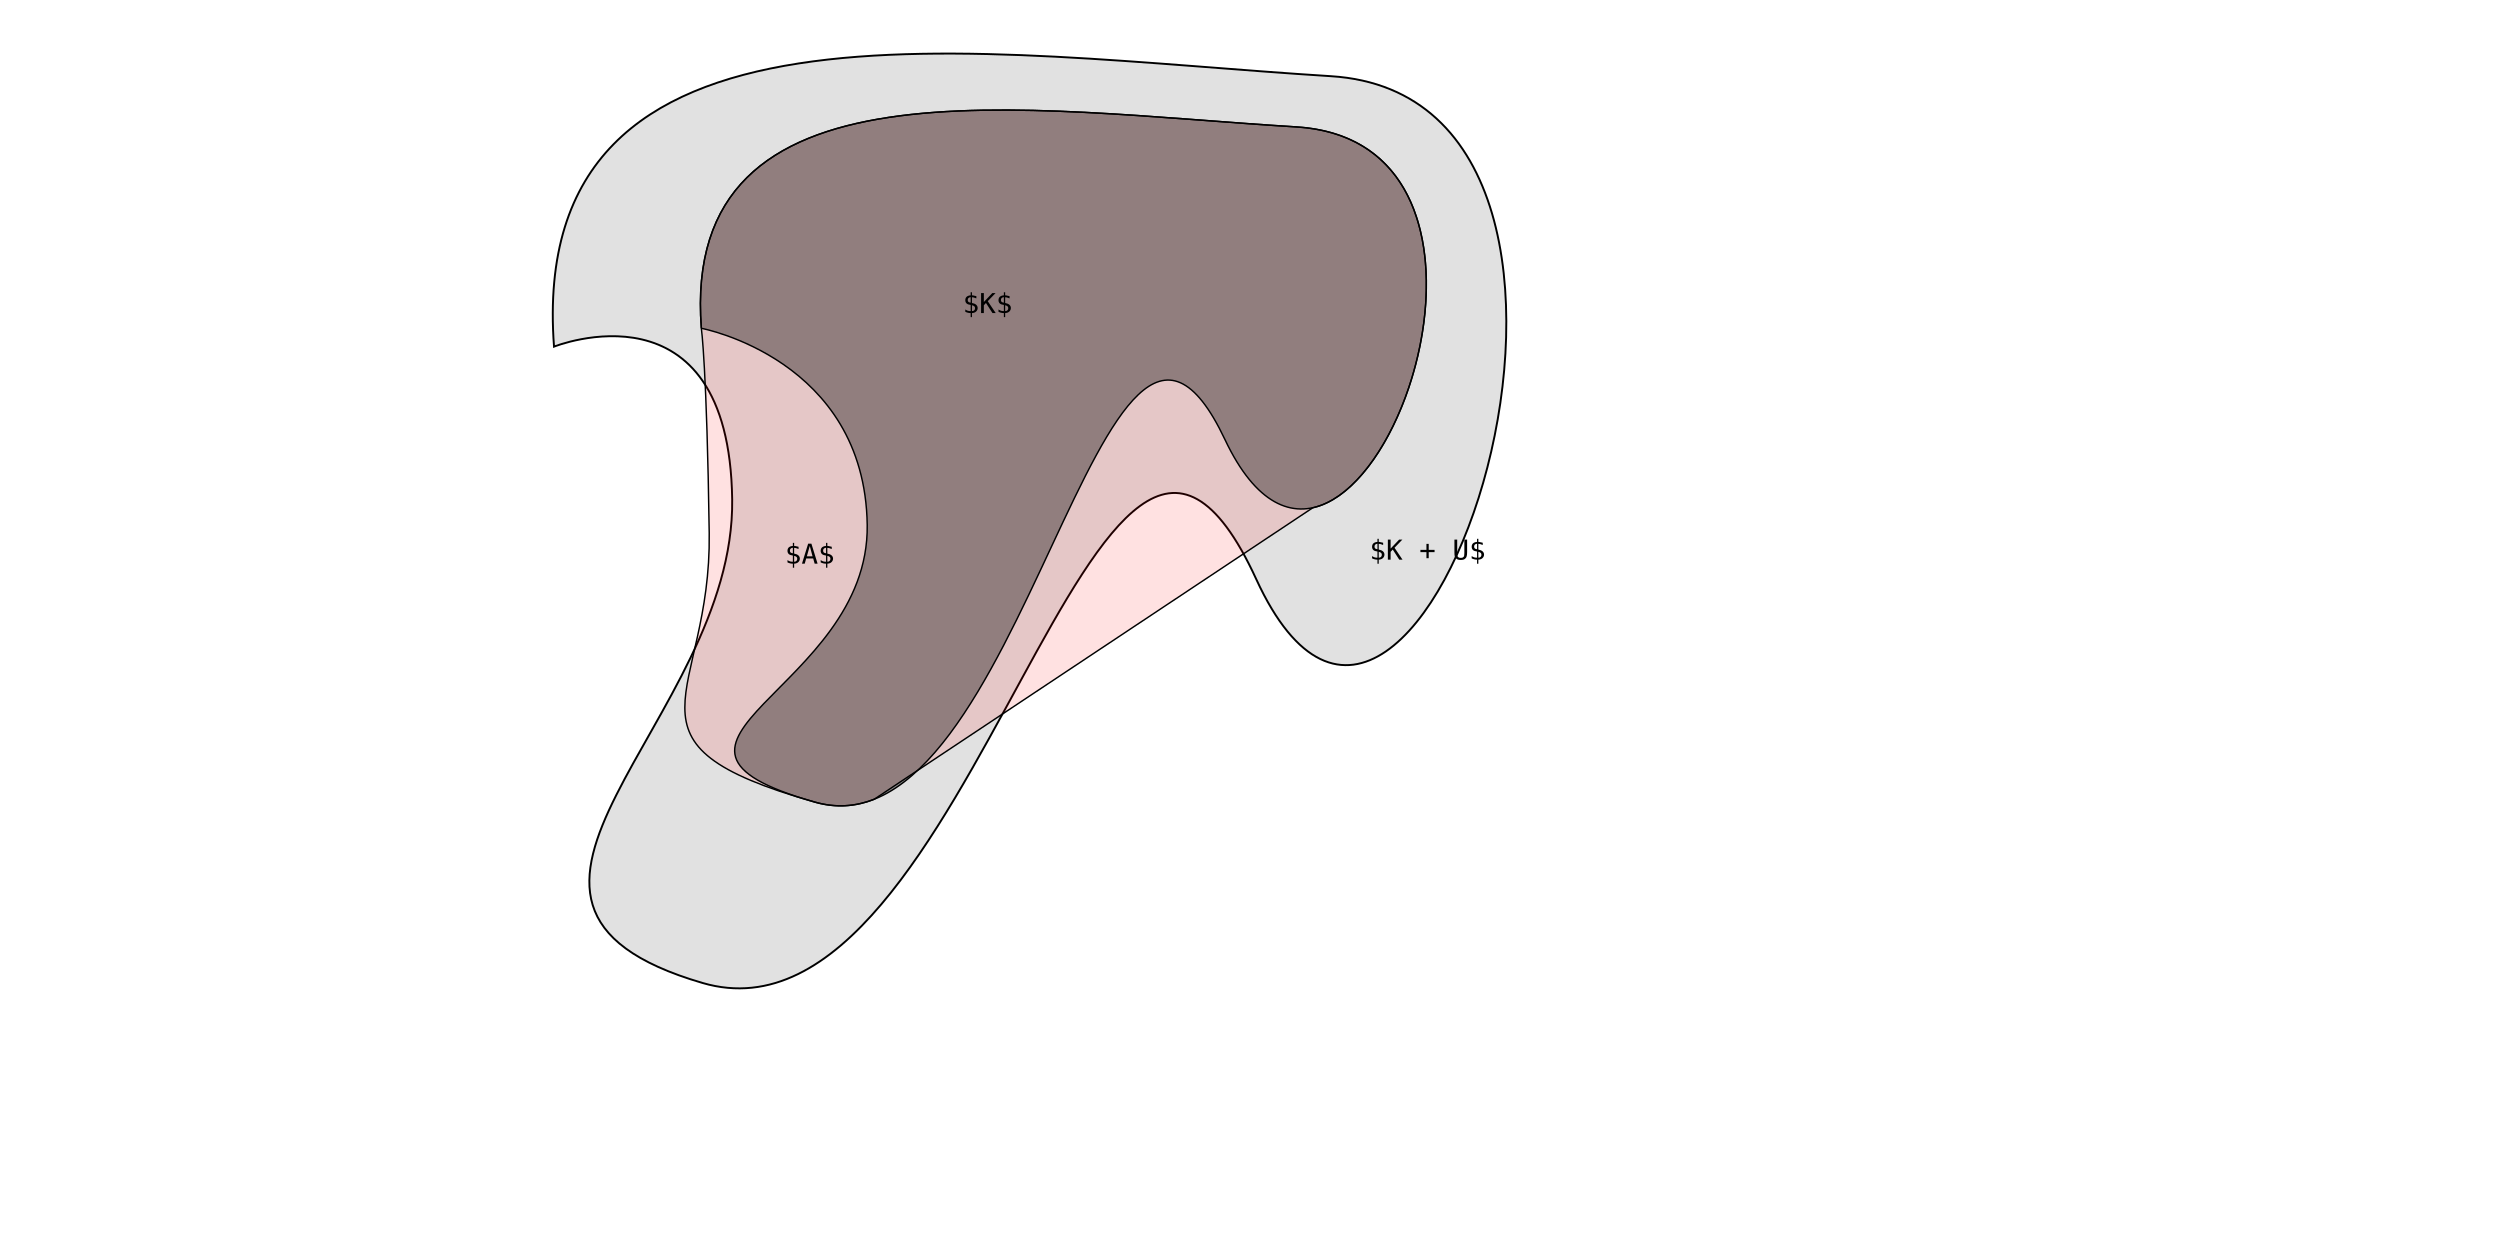
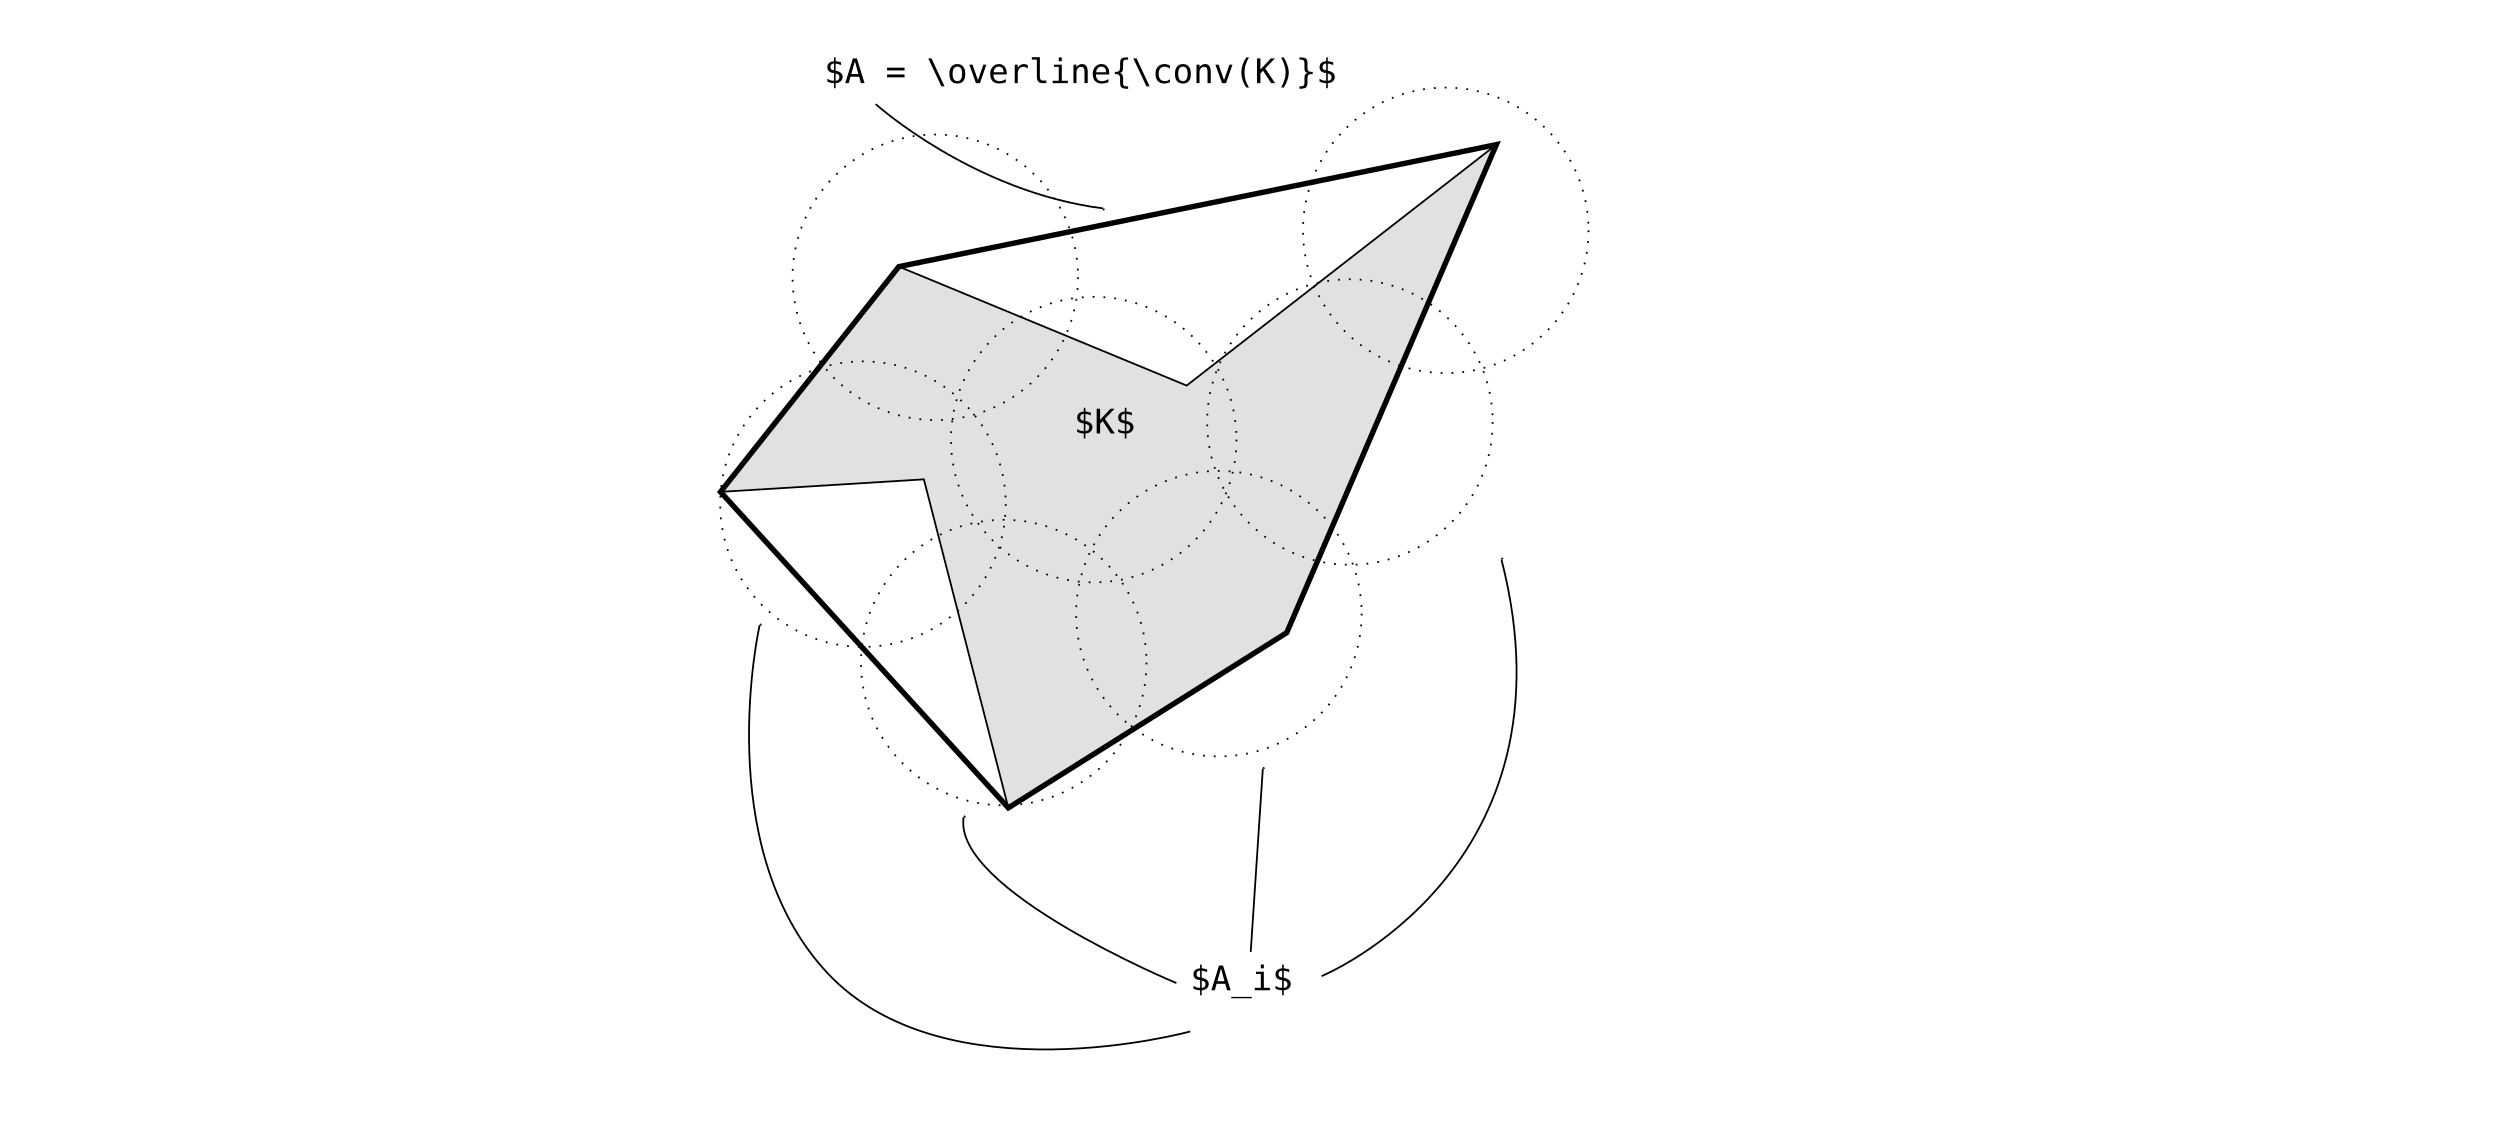
- <svg xmlns="http://www.w3.org/2000/svg" width="240mm" height="120mm" viewBox="0 0 240 120" version="1.1" id="svg8">
-   <defs id="defs2" />
-   <g id="layer4">
-     <path id="path51" d="m 53.185,33.277 c 0,0 16.807,-6.724 17.104,14.657 0.297,21.381 -28.99,38.796 -2.842,46.432 C 93.595,102.003 105.15,22.006 120.601,55.606 136.051,89.205 161.934,9.452 127.765,7.314 93.595,5.176 50.511,-2.46 53.185,33.277 Z" style="fill:#000000;fill-opacity:0.12;stroke:#000000;stroke-width:0.186;stroke-linecap:butt;stroke-linejoin:miter;stroke-dasharray:none;stroke-opacity:1;marker-start:none;marker-end:none" />
+ <svg xmlns="http://www.w3.org/2000/svg" width="194.289mm" height="88.16mm" viewBox="0 0 194.289 88.16" version="1.1" id="svg8">
+   <defs id="defs2">
+     <marker markerWidth="0.911" markerHeight="1.69" refX="0" refY="0" orient="auto-start-reverse" id="marker-arrow-0.5308">
+       <g id="g15" transform="scale(2.153529)">
+         <path id="path13" style="fill:none;stroke:#000000;stroke-width:0.6;stroke-linecap:round;stroke-linejoin:round;stroke-miterlimit:10;stroke-dasharray:none;stroke-opacity:1" d="M -1.554,2.072 C -1.425,1.295 0,0.13 0.389,0 0,-0.13 -1.425,-1.295 -1.554,-2.072" />
+       </g>
+     </marker>
+     <marker markerWidth="0.911" markerHeight="1.69" refX="0" refY="0" orient="auto-start-reverse" id="marker-arrow-0.5308-3">
+       <g id="g868" transform="scale(2.153529)">
+         <path id="path866" style="fill:none;stroke:#000000;stroke-width:0.6;stroke-linecap:round;stroke-linejoin:round;stroke-miterlimit:10;stroke-dasharray:none;stroke-opacity:1" d="M -1.554,2.072 C -1.425,1.295 0,0.13 0.389,0 0,-0.13 -1.425,-1.295 -1.554,-2.072" />
+       </g>
+     </marker>
+     <marker markerWidth="0.911" markerHeight="1.69" refX="0" refY="0" orient="auto-start-reverse" id="marker-arrow-0.5308-36">
+       <g id="g879" transform="scale(2.153529)">
+         <path id="path877" style="fill:none;stroke:#000000;stroke-width:0.6;stroke-linecap:round;stroke-linejoin:round;stroke-miterlimit:10;stroke-dasharray:none;stroke-opacity:1" d="M -1.554,2.072 C -1.425,1.295 0,0.13 0.389,0 0,-0.13 -1.425,-1.295 -1.554,-2.072" />
+       </g>
+     </marker>
+     <marker markerWidth="0.911" markerHeight="1.69" refX="0" refY="0" orient="auto-start-reverse" id="marker-arrow-0.5308-7">
+       <g id="g923" transform="scale(2.153529)">
+         <path id="path921" style="fill:none;stroke:#000000;stroke-width:0.6;stroke-linecap:round;stroke-linejoin:round;stroke-miterlimit:10;stroke-dasharray:none;stroke-opacity:1" d="M -1.554,2.072 C -1.425,1.295 0,0.13 0.389,0 0,-0.13 -1.425,-1.295 -1.554,-2.072" />
+       </g>
+     </marker>
+     <marker markerWidth="0.911" markerHeight="1.69" refX="0" refY="0" orient="auto-start-reverse" id="marker-arrow-0.5308-5">
+       <g id="g976" transform="scale(2.153529)">
+         <path id="path974" style="fill:none;stroke:#000000;stroke-width:0.6;stroke-linecap:round;stroke-linejoin:round;stroke-miterlimit:10;stroke-dasharray:none;stroke-opacity:1" d="M -1.554,2.072 C -1.425,1.295 0,0.13 0.389,0 0,-0.13 -1.425,-1.295 -1.554,-2.072" />
+       </g>
+     </marker>
+     <marker markerWidth="0.911" markerHeight="1.69" refX="0" refY="0" orient="auto-start-reverse" id="marker-arrow-0.5308-35">
+       <g id="g1038" transform="scale(2.153529)">
+         <path id="path1036" style="fill:none;stroke:#000000;stroke-width:0.6;stroke-linecap:round;stroke-linejoin:round;stroke-miterlimit:10;stroke-dasharray:none;stroke-opacity:1" d="M -1.554,2.072 C -1.425,1.295 0,0.13 0.389,0 0,-0.13 -1.425,-1.295 -1.554,-2.072" />
+       </g>
+     </marker>
+     <marker markerWidth="0.911" markerHeight="1.69" refX="0" refY="0" orient="auto-start-reverse" id="marker-arrow-0.5308-6">
+       <g id="g1109" transform="scale(2.153529)">
+         <path id="path1107" style="fill:none;stroke:#000000;stroke-width:0.6;stroke-linecap:round;stroke-linejoin:round;stroke-miterlimit:10;stroke-dasharray:none;stroke-opacity:1" d="M -1.554,2.072 C -1.425,1.295 0,0.13 0.389,0 0,-0.13 -1.425,-1.295 -1.554,-2.072" />
+       </g>
+     </marker>
+   </defs>
+   <g id="layer1" style="display:inline" transform="translate(-21.3188,-6.647881)">
+     <path style="fill:#000000;fill-opacity:0.12;stroke:#000000;stroke-width:0.14;stroke-linecap:butt;stroke-linejoin:miter;stroke-dasharray:none;stroke-opacity:1;marker-start:none;marker-end:none" d="M 91.172,27.369 77.314,44.874 93.117,43.901 99.682,69.43 121.32,55.815 137.609,17.887 113.539,36.612 Z" id="path20" />
+     <text id="text837" xml:space="preserve" style="font-size:2.646px;font-family:monospace;-inkscape-font-specification:'monospace, Normal';fill:#000000;fill-opacity:1;stroke:none;stroke-width:0.265" x="104.783" y="40.336">
+       <tspan id="tspan835" x="104.783" y="40.336" style="stroke-width:0.265">$K$</tspan>
+     </text>
+     <text id="text852" xml:space="preserve" style="font-size:2.646px;font-family:monospace;-inkscape-font-specification:'monospace, Normal';fill:#000000;fill-opacity:1;stroke:none;stroke-width:0.265" x="85.367" y="13.108">
+       <tspan id="tspan850" x="85.367" y="13.108" style="stroke-width:0.265">$A = \overline{\conv(K)}$</tspan>
+     </text>
+     <path style="fill:none;fill-opacity:1;stroke:#000000;stroke-width:0.14;stroke-linecap:butt;stroke-linejoin:miter;stroke-dasharray:none;stroke-opacity:1;marker-start:none;marker-end:url(#marker-arrow-0.5308)" d="m 89.373,14.739 c 0,0 7.569,6.815 17.671,8.105" id="path864" />
  </g>
-   <g id="layer5" style="display:inline">
-     <path transform="translate(0,-177)" id="path86" d="m 67.33,208.516 c 0,0 0.528,3.735 0.755,19.657 0.227,15.923 -9.854,20.149 10.163,25.836 2.013,0.572 3.899,0.424 5.675,-0.279 l 42.106,-27.986 c 10.346,-2.254 18.882,-35.315 -1.606,-36.562 -26.158,-1.592 -59.141,-7.279 -57.094,19.335 z" style="fill:#ff0000;fill-opacity:0.12;stroke:#000000;stroke-width:0.14;stroke-linecap:butt;stroke-linejoin:miter;stroke-dasharray:none;stroke-opacity:1;marker-start:none;marker-end:none" />
-     <text id="text91" xml:space="preserve" style="font-size:2.646px;font-family:monospace;-inkscape-font-specification:'monospace, Normal';fill:#000000;fill-opacity:1;stroke:none;stroke-width:0.265" x="75.346" y="54.113">
-       <tspan id="tspan89" x="75.346" y="54.113" style="stroke-width:0.265">$A$</tspan>
+   <g id="layer2" style="display:inline;opacity:1" transform="translate(-21.3188,-6.647881)">
+     <path style="opacity:1;fill:#ed0000;fill-opacity:0;stroke:#000000;stroke-width:0.421;stroke-linecap:butt;stroke-linejoin:miter;stroke-dasharray:none;stroke-opacity:1;marker-start:none;marker-end:none" d="M 77.314,44.874 99.682,69.43 121.32,55.815 137.609,17.887 91.172,27.369 Z" id="path850" />
+   </g>
+   <g id="layer3" transform="translate(-21.3188,-6.647881)">
+     <circle style="display:inline;opacity:1;fill:none;fill-opacity:1;stroke:#000000;stroke-width:0.14;stroke-miterlimit:4;stroke-dasharray:0.14, 0.702;stroke-dashoffset:0;stroke-opacity:1;marker-start:none;marker-end:none" id="path899" cx="88.383" cy="45.828" r="11.095" />
+     <circle style="display:inline;opacity:1;fill:none;fill-opacity:1;stroke:#000000;stroke-width:0.14;stroke-miterlimit:4;stroke-dasharray:0.14, 0.702;stroke-dashoffset:0;stroke-opacity:1;marker-start:none;marker-end:none" id="path899-6" cx="99.326" cy="58.14" r="11.095" />
+     <circle style="display:inline;opacity:1;fill:none;fill-opacity:1;stroke:#000000;stroke-width:0.14;stroke-miterlimit:4;stroke-dasharray:0.14, 0.702;stroke-dashoffset:0;stroke-opacity:1;marker-start:none;marker-end:none" id="path899-6-7-5-3-5" cx="94.006" cy="28.197" r="11.095" />
+     <circle style="display:inline;opacity:1;fill:none;fill-opacity:1;stroke:#000000;stroke-width:0.14;stroke-miterlimit:4;stroke-dasharray:0.14, 0.702;stroke-dashoffset:0;stroke-opacity:1;marker-start:none;marker-end:none" id="path899-6-2" cx="116.045" cy="54.34" r="11.095" />
+     <circle style="display:inline;opacity:1;fill:none;fill-opacity:1;stroke:#000000;stroke-width:0.14;stroke-miterlimit:4;stroke-dasharray:0.14, 0.702;stroke-dashoffset:0;stroke-opacity:1;marker-start:none;marker-end:none" id="path899-6-2-9" cx="106.318" cy="40.813" r="11.095" />
+     <circle style="display:inline;opacity:1;fill:none;fill-opacity:1;stroke:#000000;stroke-width:0.14;stroke-miterlimit:4;stroke-dasharray:0.14, 0.702;stroke-dashoffset:0;stroke-opacity:1;marker-start:none;marker-end:none" id="path899-6-2-9-1" cx="126.229" cy="39.445" r="11.095" />
+     <circle style="display:inline;opacity:1;fill:none;fill-opacity:1;stroke:#000000;stroke-width:0.14;stroke-miterlimit:4;stroke-dasharray:0.14, 0.702;stroke-dashoffset:0;stroke-opacity:1;marker-start:none;marker-end:none" id="path899-6-2-9-1-2-7" cx="133.676" cy="24.55" r="11.095" />
+     <text id="text863" xml:space="preserve" style="font-size:2.646px;font-family:monospace;-inkscape-font-specification:'monospace, Normal';fill:#000000;fill-opacity:1;stroke:none;stroke-width:0.265" x="113.819" y="83.606">
+       <tspan id="tspan861" x="113.819" y="83.606" style="stroke-width:0.265">$A_i$</tspan>
    </text>
-   </g>
-   <g id="layer1" transform="translate(0,-177)">
-     <path style="fill:#000000;stroke:black;stroke-width:0.14;stroke-linecap:butt;stroke-linejoin:miter;stroke-opacity:1;fill-opacity:0.366;marker-end:none;marker-start:none;stroke-dasharray:none" d="m 67.33,208.516 c 0,0 15.695,2.957 15.923,18.88 0.227,15.923 -25.021,20.927 -5.004,26.613 20.017,5.687 27.523,-59.823 39.351,-34.802 11.828,25.021 32.982,-28.433 6.824,-30.025 -26.158,-1.592 -59.141,-7.279 -57.094,19.335 z" id="path8" />
-     <text id="text24" xml:space="preserve" style="font-size:2.646px;font-family:monospace;-inkscape-font-specification:'monospace, Normal';fill:#000000;fill-opacity:1;stroke:none;stroke-width:0.265" y="207.052" x="92.418">
-       <tspan id="tspan22" x="92.418" y="207.052" style="stroke-width:0.265">$K$</tspan>
-     </text>
-     <text id="text71" xml:space="preserve" style="font-size:2.646px;font-family:monospace;-inkscape-font-specification:'monospace, Normal';fill:#000000;fill-opacity:1;stroke:none;stroke-width:0.265" y="230.724" x="131.469">
-       <tspan id="tspan69" x="131.469" y="230.724" style="stroke-width:0.265">$K + U$</tspan>
-     </text>
+     <path style="fill:none;fill-opacity:1;stroke:#000000;stroke-width:0.14;stroke-linecap:butt;stroke-linejoin:miter;stroke-dasharray:none;stroke-opacity:1;marker-start:none;marker-end:url(#marker-arrow-0.5308)" d="m 118.519,80.628 0.941,-14.244" id="path919" />
+     <path style="fill:none;fill-opacity:1;stroke:#000000;stroke-width:0.14;stroke-linecap:butt;stroke-linejoin:miter;stroke-dasharray:none;stroke-opacity:1;marker-start:none;marker-end:url(#marker-arrow-0.5308)" d="m 112.741,83.047 c 0,0 -17.469,-7.256 -16.528,-12.9" id="path972" />
+     <path style="fill:none;fill-opacity:1;stroke:#000000;stroke-width:0.14;stroke-linecap:butt;stroke-linejoin:miter;stroke-dasharray:none;stroke-opacity:1;marker-start:none;marker-end:url(#marker-arrow-0.5308)" d="m 113.816,86.809 c 0,0 -19.081,5.241 -28.219,-4.569 -9.138,-9.809 -5.241,-27.009 -5.241,-27.009" id="path1034" />
+     <path style="fill:none;fill-opacity:1;stroke:#000000;stroke-width:0.14;stroke-linecap:butt;stroke-linejoin:miter;stroke-dasharray:none;stroke-opacity:1;marker-start:none;marker-end:url(#marker-arrow-0.5308)" d="m 124.028,82.509 c 0,0 20.156,-8.331 13.975,-32.384" id="path1105" />
  </g>
</svg>
